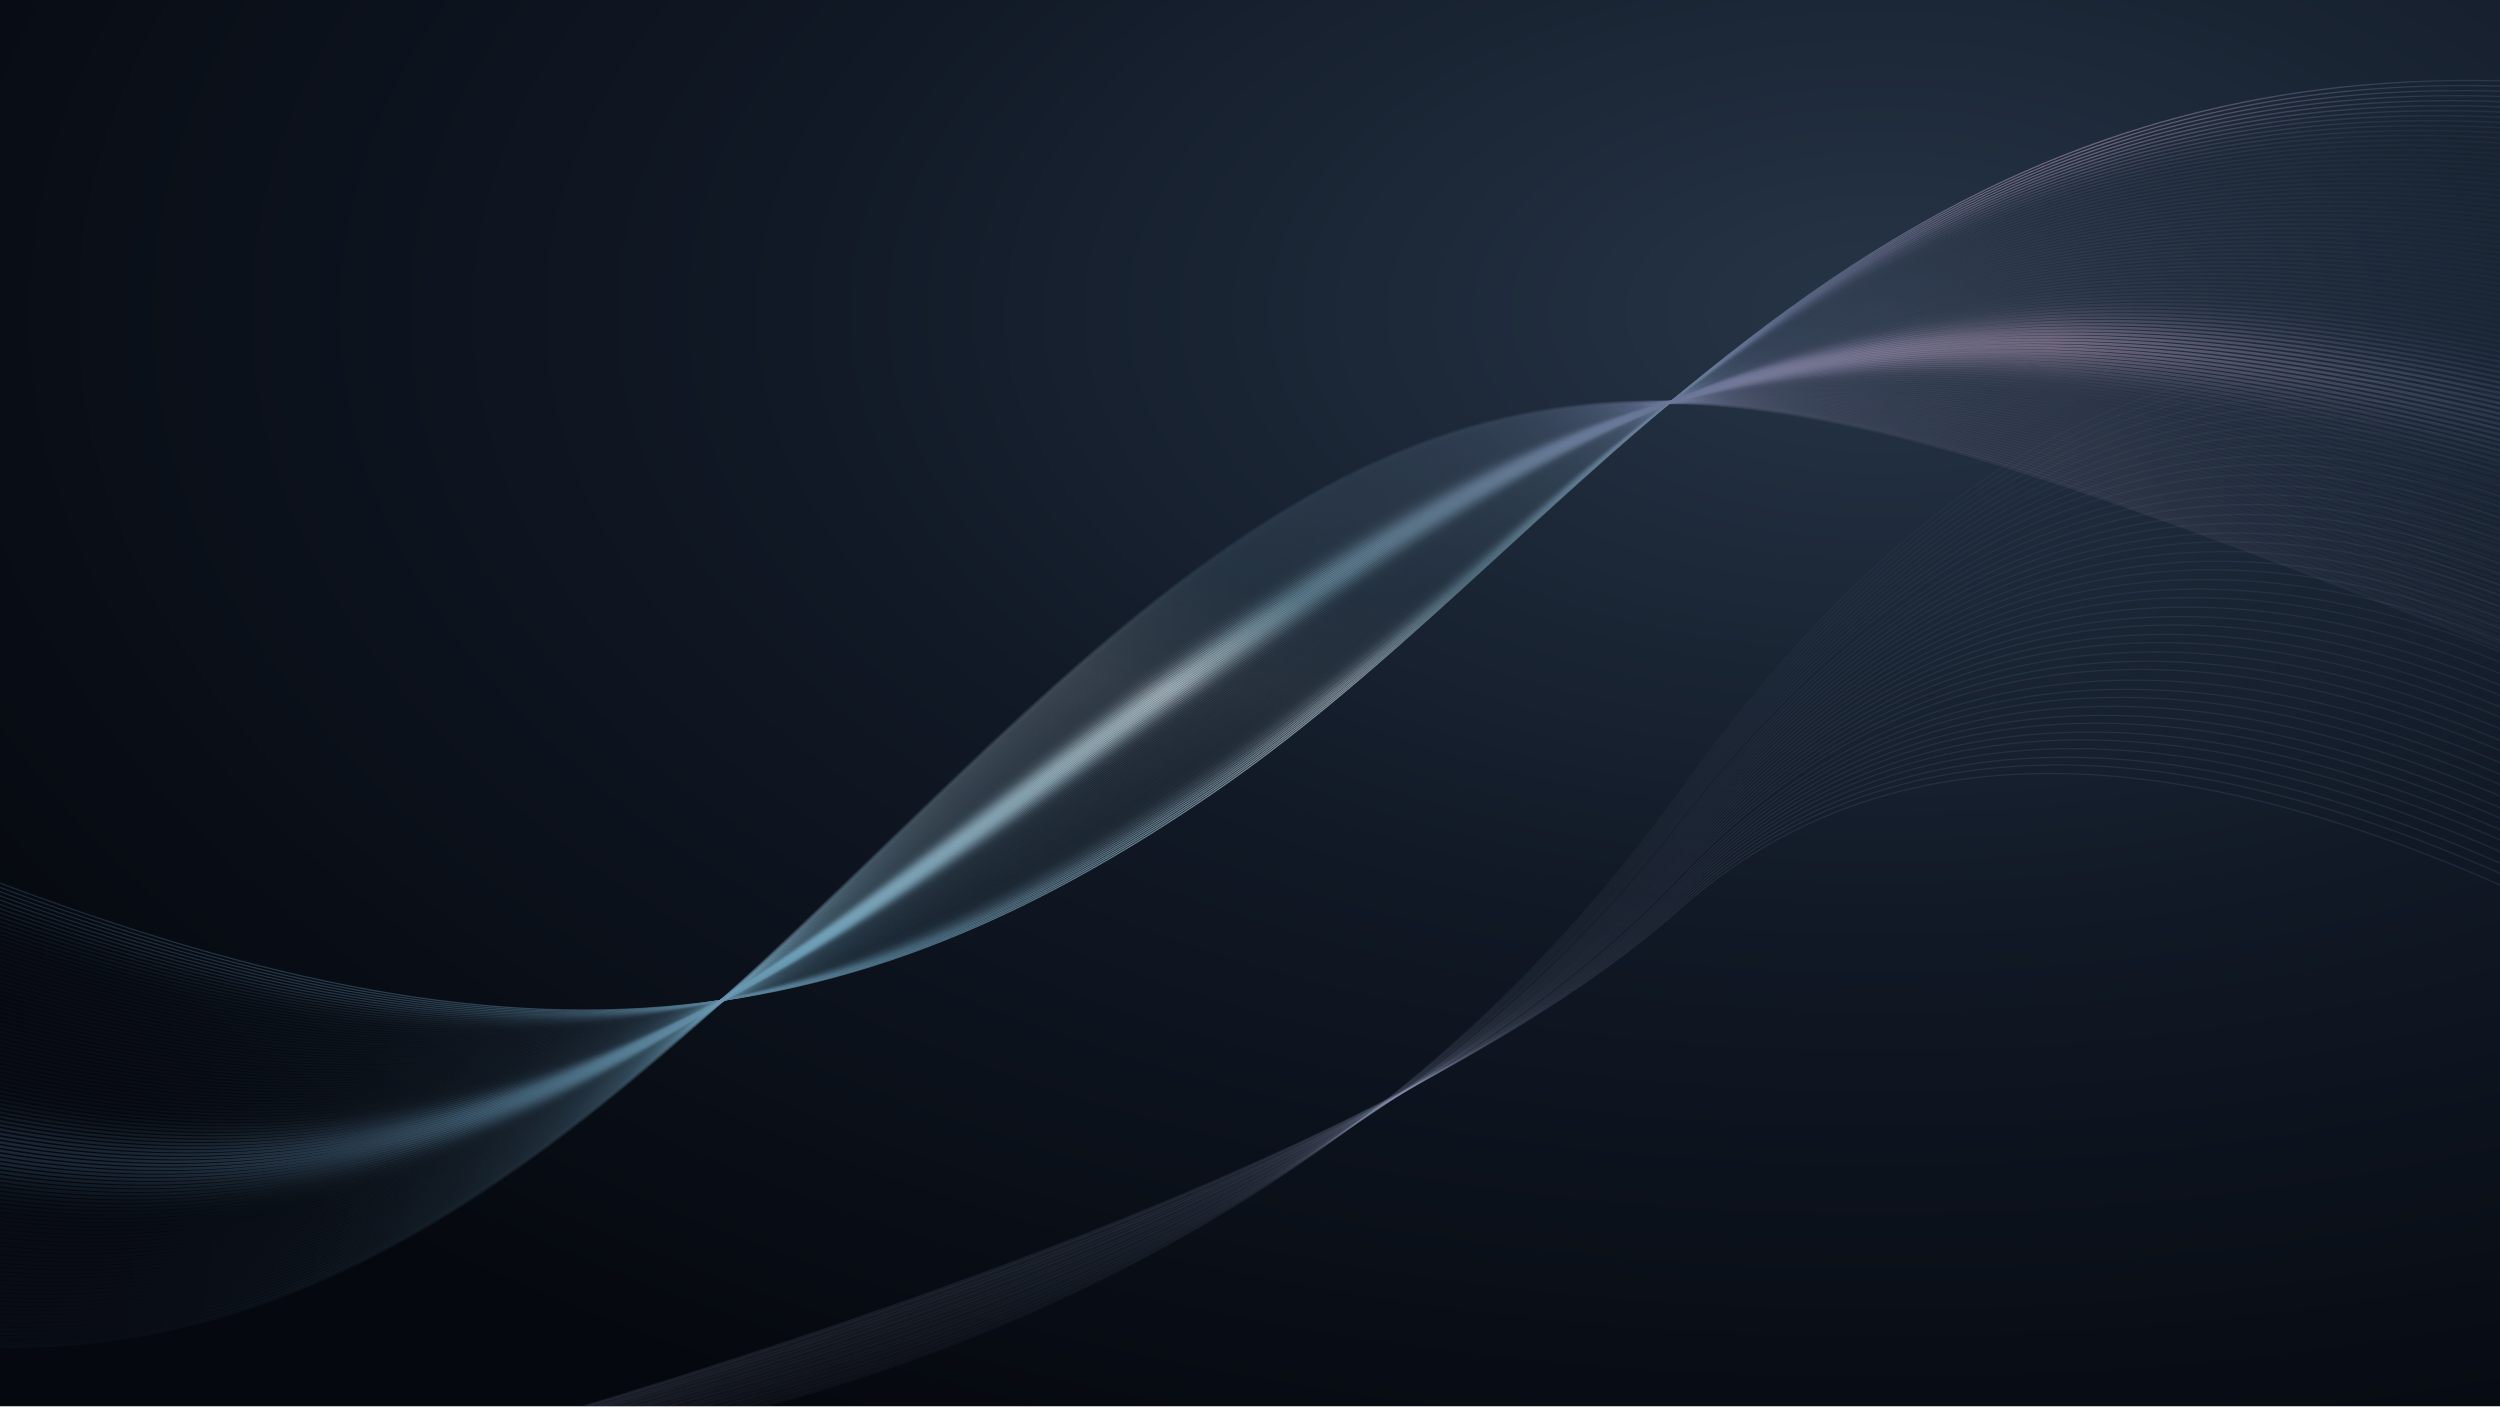
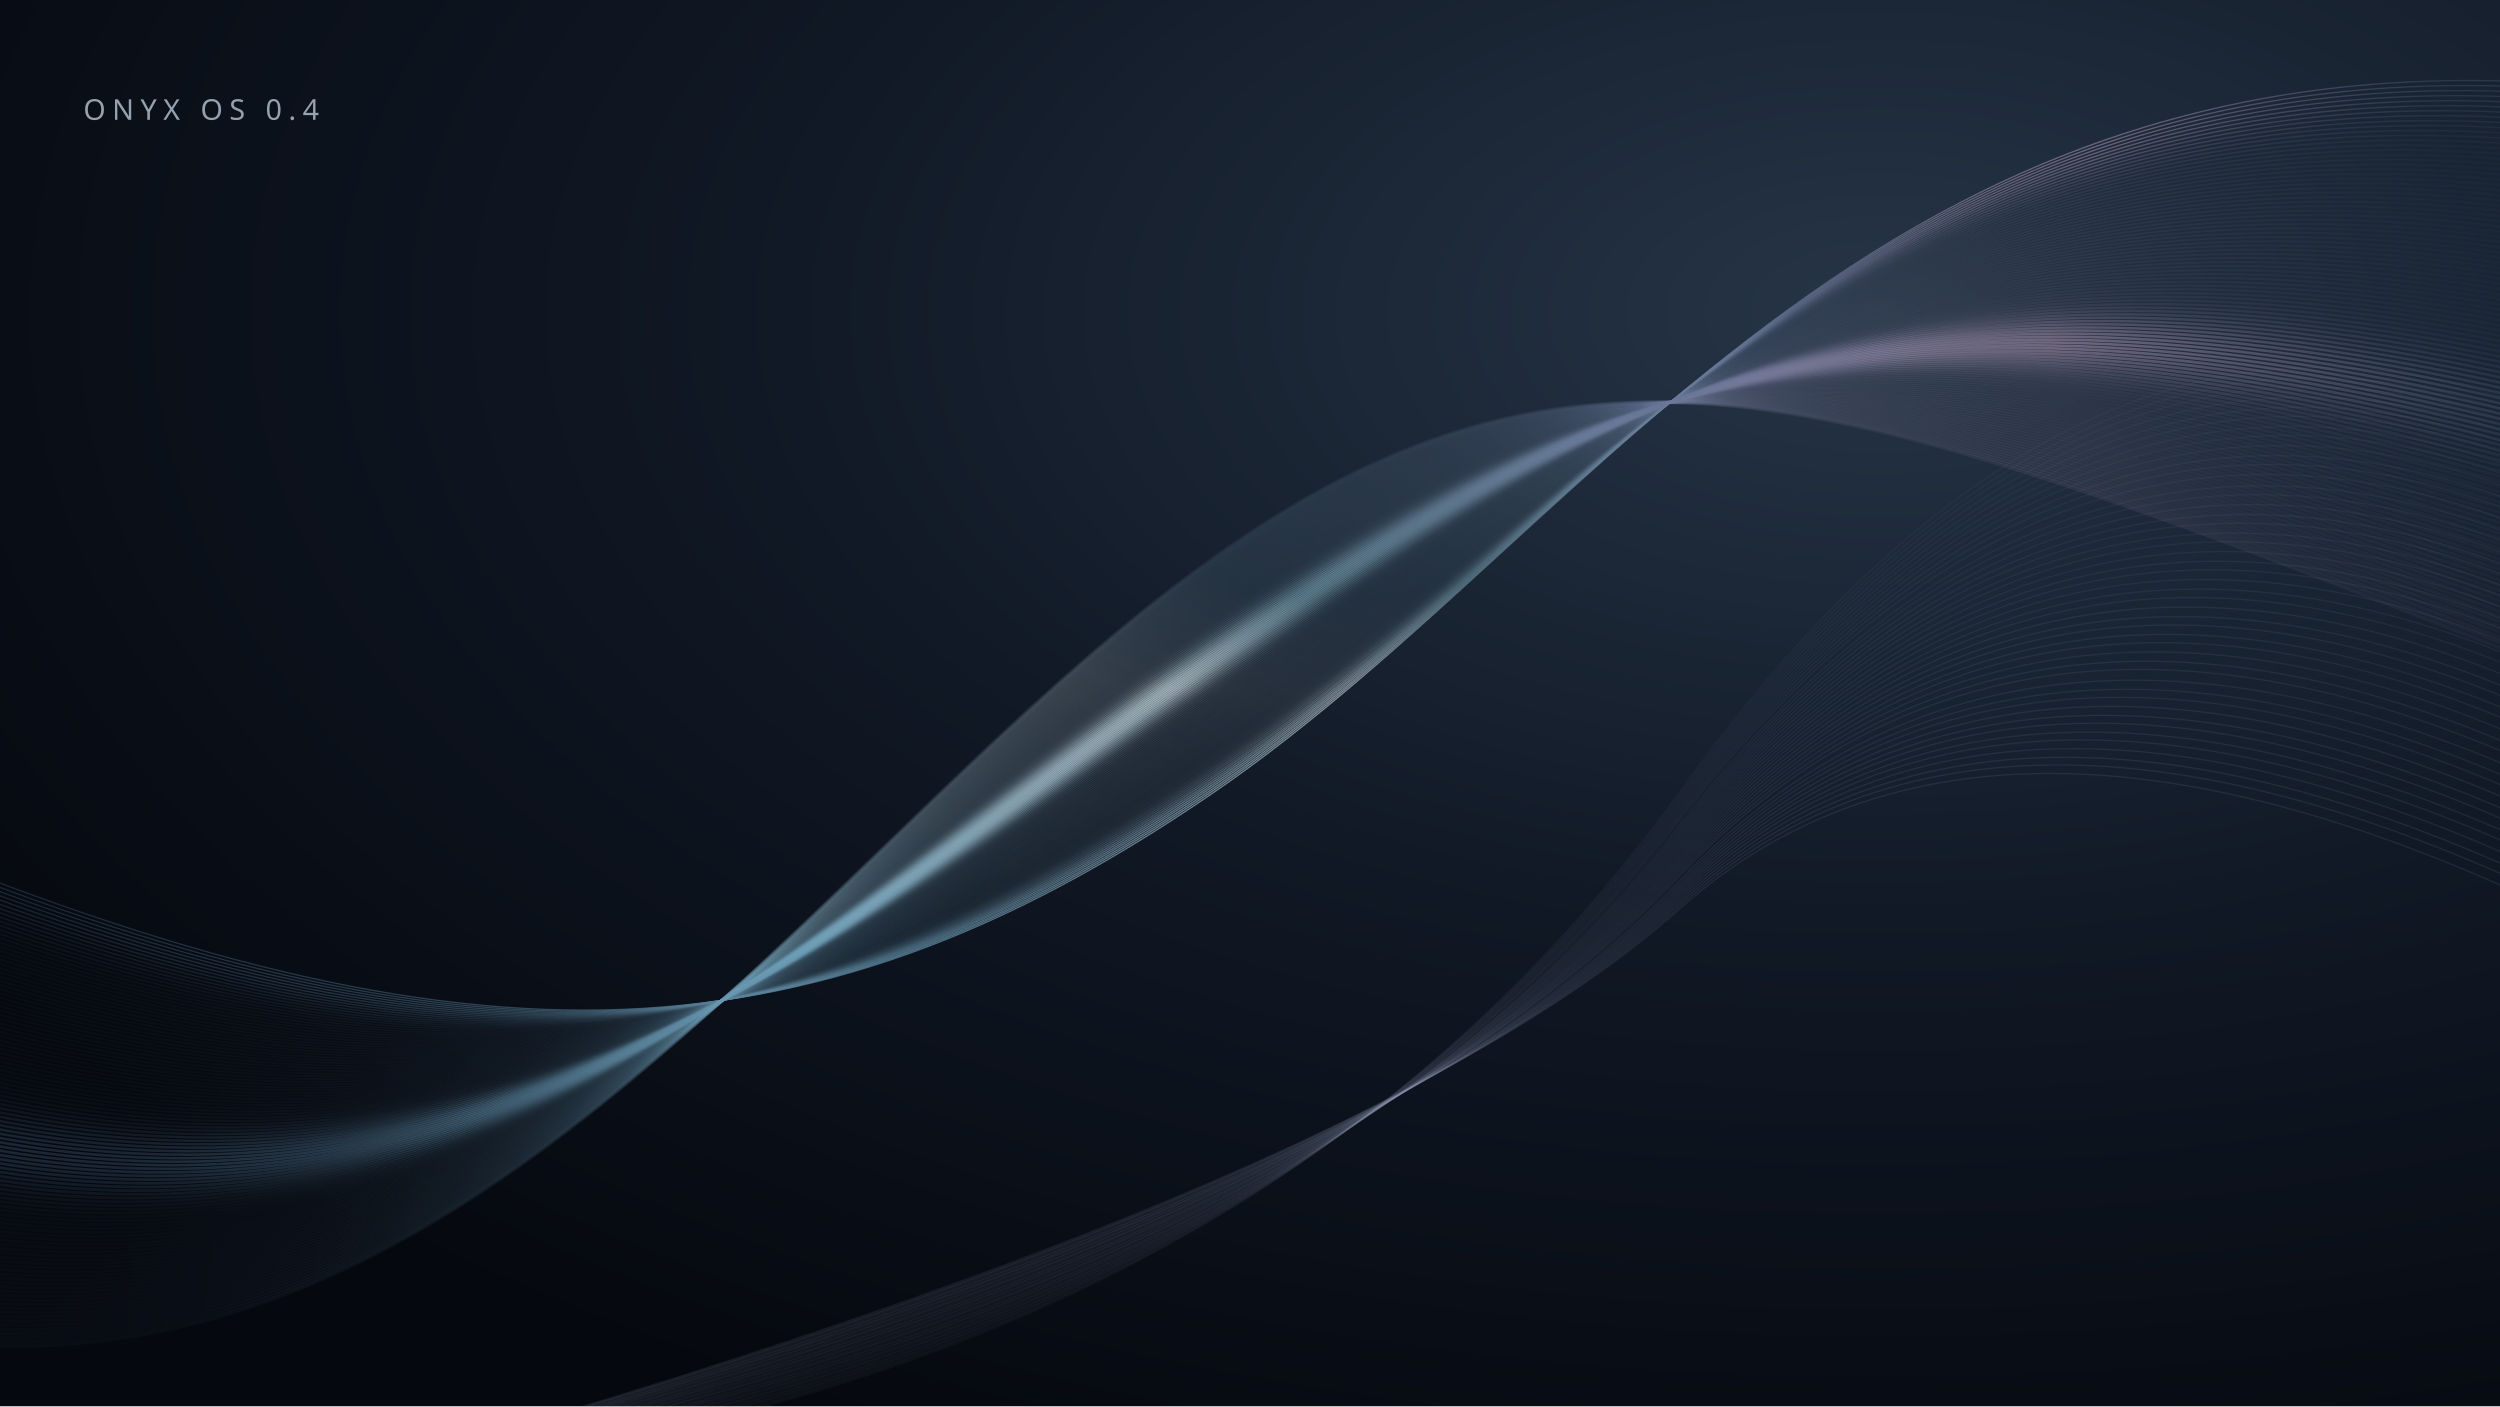
<svg xmlns="http://www.w3.org/2000/svg" width="1920" height="1080" viewBox="0 0 1920 1080">
  <defs>
    <radialGradient id="night" cx="75%" cy="22%" r="90%">
      <stop stop-color="#263547" />
      <stop offset=".48" stop-color="#111926" />
      <stop offset="1" stop-color="#05080e" />
    </radialGradient>
    <linearGradient id="edge" x1="0" y1=".6" x2="1" y2=".35">
      <stop stop-color="#26384b" />
      <stop offset=".28" stop-color="#6b9cb5" />
      <stop offset=".48" stop-color="#bacbd1" />
      <stop offset=".55" stop-color="#678b9b" />
      <stop offset=".73" stop-color="#687597" />
      <stop offset=".87" stop-color="#9b869f" />
      <stop offset="1" stop-color="#344358" />
    </linearGradient>
  </defs>
  <rect width="1920" height="1080" fill="url(#night)" />
  <path d="M -120 630.0 C 350 830.0, 615 825.0, 930 610.0 S 1460 -20.0, 2070 76.0" fill="none" stroke="url(#edge)" stroke-width="1.0" opacity="0.650" />
  <path d="M -120 633.6 C 350 832.7, 615 823.4, 930 608.3 S 1460 -16.9, 2070 80.4" fill="none" stroke="url(#edge)" stroke-width="1.0" opacity="0.643" />
  <path d="M -120 637.2 C 350 835.3, 615 821.9, 930 606.7 S 1460 -13.8, 2070 84.8" fill="none" stroke="url(#edge)" stroke-width="1.0" opacity="0.623" />
  <path d="M -120 640.7 C 350 838.0, 615 820.3, 930 605.0 S 1460 -10.6, 2070 89.2" fill="none" stroke="url(#edge)" stroke-width="1.0" opacity="0.590" />
  <path d="M -120 644.3 C 350 840.6, 615 818.8, 930 603.4 S 1460 -7.5, 2070 93.6" fill="none" stroke="url(#edge)" stroke-width="1.1" opacity="0.548" />
  <path d="M -120 647.9 C 350 843.3, 615 817.2, 930 601.7 S 1460 -4.4, 2070 98.0" fill="none" stroke="url(#edge)" stroke-width="1.1" opacity="0.499" />
  <path d="M -120 651.5 C 350 846.0, 615 815.6, 930 600.1 S 1460 -1.3, 2070 102.4" fill="none" stroke="url(#edge)" stroke-width="1.1" opacity="0.445" />
  <path d="M -120 655.0 C 350 848.6, 615 814.1, 930 598.4 S 1460 1.8, 2070 106.8" fill="none" stroke="url(#edge)" stroke-width="1.1" opacity="0.391" />
  <path d="M -120 658.6 C 350 851.3, 615 812.5, 930 596.8 S 1460 5.0, 2070 111.2" fill="none" stroke="url(#edge)" stroke-width="1.1" opacity="0.338" />
  <path d="M -120 662.2 C 350 853.9, 615 811.0, 930 595.1 S 1460 8.1, 2070 115.6" fill="none" stroke="url(#edge)" stroke-width="1.1" opacity="0.289" />
  <path d="M -120 665.8 C 350 856.6, 615 809.4, 930 593.5 S 1460 11.2, 2070 120.0" fill="none" stroke="url(#edge)" stroke-width="1.2" opacity="0.245" />
  <path d="M -120 669.4 C 350 859.3, 615 807.8, 930 591.8 S 1460 14.3, 2070 124.4" fill="none" stroke="url(#edge)" stroke-width="1.2" opacity="0.208" />
  <path d="M -120 672.9 C 350 861.9, 615 806.3, 930 590.2 S 1460 17.4, 2070 128.8" fill="none" stroke="url(#edge)" stroke-width="1.2" opacity="0.178" />
  <path d="M -120 676.5 C 350 864.6, 615 804.7, 930 588.5 S 1460 20.6, 2070 133.2" fill="none" stroke="url(#edge)" stroke-width="1.2" opacity="0.154" />
  <path d="M -120 680.1 C 350 867.2, 615 803.2, 930 586.9 S 1460 23.7, 2070 137.7" fill="none" stroke="url(#edge)" stroke-width="1.2" opacity="0.136" />
  <path d="M -120 683.7 C 350 869.9, 615 801.6, 930 585.2 S 1460 26.8, 2070 142.1" fill="none" stroke="url(#edge)" stroke-width="1.2" opacity="0.123" />
  <path d="M -120 687.2 C 350 872.6, 615 800.0, 930 583.6 S 1460 29.9, 2070 146.5" fill="none" stroke="url(#edge)" stroke-width="1.3" opacity="0.114" />
  <path d="M -120 690.8 C 350 875.2, 615 798.5, 930 581.9 S 1460 33.0, 2070 150.9" fill="none" stroke="url(#edge)" stroke-width="1.3" opacity="0.108" />
  <path d="M -120 694.4 C 350 877.9, 615 796.9, 930 580.3 S 1460 36.1, 2070 155.3" fill="none" stroke="url(#edge)" stroke-width="1.3" opacity="0.104" />
  <path d="M -120 698.0 C 350 880.6, 615 795.4, 930 578.6 S 1460 39.3, 2070 159.7" fill="none" stroke="url(#edge)" stroke-width="1.3" opacity="0.102" />
  <path d="M -120 701.6 C 350 883.2, 615 793.8, 930 577.0 S 1460 42.4, 2070 164.1" fill="none" stroke="url(#edge)" stroke-width="1.3" opacity="0.101" />
  <path d="M -120 705.1 C 350 885.9, 615 792.2, 930 575.3 S 1460 45.5, 2070 168.5" fill="none" stroke="url(#edge)" stroke-width="1.3" opacity="0.100" />
  <path d="M -120 708.7 C 350 888.5, 615 790.7, 930 573.7 S 1460 48.6, 2070 172.9" fill="none" stroke="url(#edge)" stroke-width="1.4" opacity="0.100" />
  <path d="M -120 712.3 C 350 891.2, 615 789.1, 930 572.0 S 1460 51.7, 2070 177.3" fill="none" stroke="url(#edge)" stroke-width="1.4" opacity="0.100" />
  <path d="M -120 715.9 C 350 893.9, 615 787.6, 930 570.4 S 1460 54.9, 2070 181.7" fill="none" stroke="url(#edge)" stroke-width="1.4" opacity="0.100" />
  <path d="M -120 719.4 C 350 896.5, 615 786.0, 930 568.7 S 1460 58.0, 2070 186.1" fill="none" stroke="url(#edge)" stroke-width="1.4" opacity="0.100" />
  <path d="M -120 723.0 C 350 899.2, 615 784.4, 930 567.1 S 1460 61.1, 2070 190.5" fill="none" stroke="url(#edge)" stroke-width="1.4" opacity="0.100" />
  <path d="M -120 726.6 C 350 901.8, 615 782.9, 930 565.4 S 1460 64.2, 2070 194.9" fill="none" stroke="url(#edge)" stroke-width="1.4" opacity="0.100" />
  <path d="M -120 730.2 C 350 904.5, 615 781.3, 930 563.8 S 1460 67.3, 2070 199.3" fill="none" stroke="url(#edge)" stroke-width="1.5" opacity="0.100" />
  <path d="M -120 733.8 C 350 907.2, 615 779.8, 930 562.1 S 1460 70.5, 2070 203.7" fill="none" stroke="url(#edge)" stroke-width="1.5" opacity="0.100" />
  <path d="M -120 737.3 C 350 909.8, 615 778.2, 930 560.5 S 1460 73.6, 2070 208.1" fill="none" stroke="url(#edge)" stroke-width="1.5" opacity="0.100" />
  <path d="M -120 740.9 C 350 912.5, 615 776.7, 930 558.8 S 1460 76.7, 2070 212.5" fill="none" stroke="url(#edge)" stroke-width="1.5" opacity="0.100" />
  <path d="M -120 744.5 C 350 915.1, 615 775.1, 930 557.2 S 1460 79.8, 2070 216.9" fill="none" stroke="url(#edge)" stroke-width="1.5" opacity="0.100" />
  <path d="M -120 748.1 C 350 917.8, 615 773.5, 930 555.5 S 1460 82.9, 2070 221.3" fill="none" stroke="url(#edge)" stroke-width="1.5" opacity="0.100" />
  <path d="M -120 751.7 C 350 920.5, 615 772.0, 930 553.9 S 1460 86.1, 2070 225.7" fill="none" stroke="url(#edge)" stroke-width="1.6" opacity="0.100" />
  <path d="M -120 755.2 C 350 923.1, 615 770.4, 930 552.2 S 1460 89.2, 2070 230.1" fill="none" stroke="url(#edge)" stroke-width="1.6" opacity="0.100" />
  <path d="M -120 758.8 C 350 925.8, 615 768.9, 930 550.6 S 1460 92.3, 2070 234.5" fill="none" stroke="url(#edge)" stroke-width="1.6" opacity="0.100" />
  <path d="M -120 762.4 C 350 928.4, 615 767.3, 930 548.9 S 1460 95.4, 2070 238.9" fill="none" stroke="url(#edge)" stroke-width="1.6" opacity="0.100" />
  <path d="M -120 766.0 C 350 931.1, 615 765.7, 930 547.2 S 1460 98.5, 2070 243.3" fill="none" stroke="url(#edge)" stroke-width="1.6" opacity="0.100" />
  <path d="M -120 769.5 C 350 933.8, 615 764.2, 930 545.6 S 1460 101.7, 2070 247.7" fill="none" stroke="url(#edge)" stroke-width="1.6" opacity="0.100" />
  <path d="M -120 773.1 C 350 936.4, 615 762.6, 930 543.9 S 1460 104.8, 2070 252.1" fill="none" stroke="url(#edge)" stroke-width="1.7" opacity="0.100" />
  <path d="M -120 776.7 C 350 939.1, 615 761.1, 930 542.3 S 1460 107.9, 2070 256.6" fill="none" stroke="url(#edge)" stroke-width="1.7" opacity="0.100" />
  <path d="M -120 780.3 C 350 941.7, 615 759.5, 930 540.6 S 1460 111.0, 2070 261.0" fill="none" stroke="url(#edge)" stroke-width="1.7" opacity="0.101" />
  <path d="M -120 783.9 C 350 944.4, 615 757.9, 930 539.0 S 1460 114.1, 2070 265.4" fill="none" stroke="url(#edge)" stroke-width="1.7" opacity="0.102" />
  <path d="M -120 787.4 C 350 947.1, 615 756.4, 930 537.3 S 1460 117.2, 2070 269.8" fill="none" stroke="url(#edge)" stroke-width="1.7" opacity="0.104" />
  <path d="M -120 791.0 C 350 949.7, 615 754.8, 930 535.7 S 1460 120.4, 2070 274.2" fill="none" stroke="url(#edge)" stroke-width="1.7" opacity="0.107" />
  <path d="M -120 794.6 C 350 952.4, 615 753.3, 930 534.0 S 1460 123.5, 2070 278.6" fill="none" stroke="url(#edge)" stroke-width="1.8" opacity="0.112" />
  <path d="M -120 798.2 C 350 955.0, 615 751.7, 930 532.4 S 1460 126.6, 2070 283.0" fill="none" stroke="url(#edge)" stroke-width="1.8" opacity="0.120" />
  <path d="M -120 801.7 C 350 957.7, 615 750.1, 930 530.7 S 1460 129.7, 2070 287.4" fill="none" stroke="url(#edge)" stroke-width="1.8" opacity="0.132" />
  <path d="M -120 805.3 C 350 960.4, 615 748.6, 930 529.1 S 1460 132.8, 2070 291.8" fill="none" stroke="url(#edge)" stroke-width="1.8" opacity="0.148" />
  <path d="M -120 808.9 C 350 963.0, 615 747.0, 930 527.4 S 1460 136.0, 2070 296.2" fill="none" stroke="url(#edge)" stroke-width="1.8" opacity="0.171" />
  <path d="M -120 812.5 C 350 965.7, 615 745.5, 930 525.8 S 1460 139.1, 2070 300.6" fill="none" stroke="url(#edge)" stroke-width="1.8" opacity="0.200" />
  <path d="M -120 816.1 C 350 968.3, 615 743.9, 930 524.1 S 1460 142.2, 2070 305.0" fill="none" stroke="url(#edge)" stroke-width="1.9" opacity="0.235" />
  <path d="M -120 819.6 C 350 971.0, 615 742.3, 930 522.5 S 1460 145.3, 2070 309.4" fill="none" stroke="url(#edge)" stroke-width="1.9" opacity="0.277" />
  <path d="M -120 823.2 C 350 973.7, 615 740.8, 930 520.8 S 1460 148.4, 2070 313.8" fill="none" stroke="url(#edge)" stroke-width="1.9" opacity="0.325" />
  <path d="M -120 826.8 C 350 976.3, 615 739.2, 930 519.2 S 1460 151.6, 2070 318.2" fill="none" stroke="url(#edge)" stroke-width="1.9" opacity="0.377" />
  <path d="M -120 830.4 C 350 979.0, 615 737.7, 930 517.5 S 1460 154.7, 2070 322.6" fill="none" stroke="url(#edge)" stroke-width="1.9" opacity="0.431" />
  <path d="M -120 833.9 C 350 981.7, 615 736.1, 930 515.9 S 1460 157.8, 2070 327.0" fill="none" stroke="url(#edge)" stroke-width="1.9" opacity="0.485" />
  <path d="M -120 837.5 C 350 984.3, 615 734.5, 930 514.2 S 1460 160.9, 2070 331.4" fill="none" stroke="url(#edge)" stroke-width="2.0" opacity="0.536" />
  <path d="M -120 841.1 C 350 987.0, 615 733.0, 930 512.6 S 1460 164.0, 2070 335.8" fill="none" stroke="url(#edge)" stroke-width="2.0" opacity="0.580" />
  <path d="M -120 844.7 C 350 989.6, 615 731.4, 930 510.9 S 1460 167.2, 2070 340.2" fill="none" stroke="url(#edge)" stroke-width="2.0" opacity="0.615" />
  <path d="M -120 848.3 C 350 992.3, 615 729.9, 930 509.3 S 1460 170.3, 2070 344.6" fill="none" stroke="url(#edge)" stroke-width="2.0" opacity="0.639" />
  <path d="M -120 851.8 C 350 995.0, 615 728.3, 930 507.6 S 1460 173.4, 2070 349.0" fill="none" stroke="url(#edge)" stroke-width="2.0" opacity="0.650" />
  <path d="M -120 855.4 C 350 997.6, 615 726.7, 930 506.0 S 1460 176.5, 2070 353.4" fill="none" stroke="url(#edge)" stroke-width="2.0" opacity="0.646" />
  <path d="M -120 859.0 C 350 1000.3, 615 725.2, 930 504.3 S 1460 179.6, 2070 357.8" fill="none" stroke="url(#edge)" stroke-width="2.1" opacity="0.629" />
  <path d="M -120 862.6 C 350 1002.9, 615 723.6, 930 502.7 S 1460 182.8, 2070 362.2" fill="none" stroke="url(#edge)" stroke-width="2.1" opacity="0.600" />
  <path d="M -120 866.1 C 350 1005.6, 615 722.1, 930 501.0 S 1460 185.9, 2070 366.6" fill="none" stroke="url(#edge)" stroke-width="2.1" opacity="0.560" />
  <path d="M -120 869.7 C 350 1008.3, 615 720.5, 930 499.4 S 1460 189.0, 2070 371.0" fill="none" stroke="url(#edge)" stroke-width="2.1" opacity="0.512" />
  <path d="M -120 873.3 C 350 1010.9, 615 718.9, 930 497.7 S 1460 192.1, 2070 375.4" fill="none" stroke="url(#edge)" stroke-width="2.1" opacity="0.459" />
  <path d="M -120 876.9 C 350 1013.6, 615 717.4, 930 496.1 S 1460 195.2, 2070 379.9" fill="none" stroke="url(#edge)" stroke-width="2.1" opacity="0.405" />
  <path d="M -120 880.5 C 350 1016.2, 615 715.8, 930 494.4 S 1460 198.3, 2070 384.3" fill="none" stroke="url(#edge)" stroke-width="2.2" opacity="0.351" />
  <path d="M -120 884.0 C 350 1018.9, 615 714.3, 930 492.8 S 1460 201.5, 2070 388.7" fill="none" stroke="url(#edge)" stroke-width="2.2" opacity="0.301" />
  <path d="M -120 887.6 C 350 1021.6, 615 712.7, 930 491.1 S 1460 204.6, 2070 393.1" fill="none" stroke="url(#edge)" stroke-width="2.2" opacity="0.256" />
  <path d="M -120 891.2 C 350 1024.2, 615 711.1, 930 489.4 S 1460 207.7, 2070 397.5" fill="none" stroke="url(#edge)" stroke-width="2.2" opacity="0.217" />
  <path d="M -120 894.8 C 350 1026.9, 615 709.6, 930 487.8 S 1460 210.8, 2070 401.9" fill="none" stroke="url(#edge)" stroke-width="2.2" opacity="0.185" />
  <path d="M -120 898.3 C 350 1029.5, 615 708.0, 930 486.1 S 1460 213.9, 2070 406.3" fill="none" stroke="url(#edge)" stroke-width="2.2" opacity="0.159" />
  <path d="M -120 901.9 C 350 1032.2, 615 706.5, 930 484.5 S 1460 217.1, 2070 410.7" fill="none" stroke="url(#edge)" stroke-width="2.3" opacity="0.140" />
  <path d="M -120 905.5 C 350 1034.9, 615 704.9, 930 482.8 S 1460 220.2, 2070 415.1" fill="none" stroke="url(#edge)" stroke-width="2.3" opacity="0.126" />
  <path d="M -120 909.1 C 350 1037.5, 615 703.3, 930 481.2 S 1460 223.3, 2070 419.5" fill="none" stroke="url(#edge)" stroke-width="2.3" opacity="0.116" />
  <path d="M -120 912.7 C 350 1040.2, 615 701.8, 930 479.5 S 1460 226.4, 2070 423.9" fill="none" stroke="url(#edge)" stroke-width="2.3" opacity="0.109" />
  <path d="M -120 916.2 C 350 1042.8, 615 700.2, 930 477.9 S 1460 229.5, 2070 428.3" fill="none" stroke="url(#edge)" stroke-width="2.3" opacity="0.105" />
  <path d="M -120 919.8 C 350 1045.5, 615 698.7, 930 476.2 S 1460 232.7, 2070 432.7" fill="none" stroke="url(#edge)" stroke-width="2.3" opacity="0.103" />
  <path d="M -120 923.4 C 350 1048.2, 615 697.1, 930 474.6 S 1460 235.8, 2070 437.1" fill="none" stroke="url(#edge)" stroke-width="2.4" opacity="0.101" />
  <path d="M -120 927.0 C 350 1050.8, 615 695.6, 930 472.9 S 1460 238.9, 2070 441.5" fill="none" stroke="url(#edge)" stroke-width="2.4" opacity="0.101" />
  <path d="M -120 930.6 C 350 1053.5, 615 694.0, 930 471.3 S 1460 242.0, 2070 445.9" fill="none" stroke="url(#edge)" stroke-width="2.4" opacity="0.100" />
  <path d="M -120 934.1 C 350 1056.1, 615 692.4, 930 469.6 S 1460 245.1, 2070 450.3" fill="none" stroke="url(#edge)" stroke-width="2.4" opacity="0.100" />
  <path d="M -120 937.7 C 350 1058.8, 615 690.9, 930 468.0 S 1460 248.3, 2070 454.7" fill="none" stroke="url(#edge)" stroke-width="2.4" opacity="0.100" />
  <path d="M -120 941.3 C 350 1061.5, 615 689.3, 930 466.3 S 1460 251.4, 2070 459.1" fill="none" stroke="url(#edge)" stroke-width="2.4" opacity="0.100" />
  <path d="M -120 944.9 C 350 1064.1, 615 687.8, 930 464.7 S 1460 254.5, 2070 463.5" fill="none" stroke="url(#edge)" stroke-width="2.5" opacity="0.100" />
  <path d="M -120 948.4 C 350 1066.8, 615 686.2, 930 463.0 S 1460 257.6, 2070 467.9" fill="none" stroke="url(#edge)" stroke-width="2.5" opacity="0.100" />
  <path d="M -120 952.0 C 350 1069.4, 615 684.6, 930 461.4 S 1460 260.7, 2070 472.3" fill="none" stroke="url(#edge)" stroke-width="2.5" opacity="0.100" />
  <path d="M -120 955.6 C 350 1072.1, 615 683.1, 930 459.7 S 1460 263.9, 2070 476.7" fill="none" stroke="url(#edge)" stroke-width="2.5" opacity="0.100" />
  <path d="M -120 959.2 C 350 1074.8, 615 681.5, 930 458.1 S 1460 267.0, 2070 481.1" fill="none" stroke="url(#edge)" stroke-width="2.5" opacity="0.100" />
  <path d="M -120 962.8 C 350 1077.4, 615 680.0, 930 456.4 S 1460 270.1, 2070 485.5" fill="none" stroke="url(#edge)" stroke-width="2.5" opacity="0.100" />
  <path d="M -120 966.3 C 350 1080.1, 615 678.4, 930 454.8 S 1460 273.2, 2070 489.9" fill="none" stroke="url(#edge)" stroke-width="2.6" opacity="0.100" />
  <path d="M -120 969.9 C 350 1082.8, 615 676.8, 930 453.1 S 1460 276.3, 2070 494.3" fill="none" stroke="url(#edge)" stroke-width="2.6" opacity="0.100" />
  <path d="M -120 973.5 C 350 1085.4, 615 675.3, 930 451.5 S 1460 279.4, 2070 498.8" fill="none" stroke="url(#edge)" stroke-width="2.6" opacity="0.100" />
  <path d="M -120 977.1 C 350 1088.1, 615 673.7, 930 449.8 S 1460 282.6, 2070 503.2" fill="none" stroke="url(#edge)" stroke-width="2.6" opacity="0.100" />
  <path d="M -120 980.6 C 350 1090.7, 615 672.2, 930 448.2 S 1460 285.7, 2070 507.6" fill="none" stroke="url(#edge)" stroke-width="2.6" opacity="0.100" />
  <path d="M -120 984.2 C 350 1093.4, 615 670.6, 930 446.5 S 1460 288.8, 2070 512.0" fill="none" stroke="url(#edge)" stroke-width="2.6" opacity="0.100" />
  <path d="M -120 987.8 C 350 1096.1, 615 669.0, 930 444.9 S 1460 291.9, 2070 516.4" fill="none" stroke="url(#edge)" stroke-width="2.7" opacity="0.100" />
  <path d="M -120 991.4 C 350 1098.7, 615 667.5, 930 443.2 S 1460 295.0, 2070 520.8" fill="none" stroke="url(#edge)" stroke-width="2.7" opacity="0.100" />
  <path d="M -120 995.0 C 350 1101.4, 615 665.9, 930 441.6 S 1460 298.2, 2070 525.2" fill="none" stroke="url(#edge)" stroke-width="2.7" opacity="0.100" />
  <path d="M -120 998.5 C 350 1104.0, 615 664.4, 930 439.9 S 1460 301.3, 2070 529.6" fill="none" stroke="url(#edge)" stroke-width="2.7" opacity="0.100" />
  <path d="M -120 1002.1 C 350 1106.7, 615 662.8, 930 438.3 S 1460 304.4, 2070 534.0" fill="none" stroke="url(#edge)" stroke-width="2.7" opacity="0.101" />
  <path d="M -120 1005.7 C 350 1109.4, 615 661.2, 930 436.6 S 1460 307.5, 2070 538.4" fill="none" stroke="url(#edge)" stroke-width="2.7" opacity="0.101" />
  <path d="M -120 1009.3 C 350 1112.0, 615 659.7, 930 435.0 S 1460 310.6, 2070 542.8" fill="none" stroke="url(#edge)" stroke-width="2.8" opacity="0.103" />
  <path d="M -120 1012.8 C 350 1114.7, 615 658.1, 930 433.3 S 1460 313.8, 2070 547.2" fill="none" stroke="url(#edge)" stroke-width="2.8" opacity="0.106" />
  <path d="M -120 1016.4 C 350 1117.3, 615 656.6, 930 431.7 S 1460 316.9, 2070 551.6" fill="none" stroke="url(#edge)" stroke-width="2.8" opacity="0.110" />
  <path d="M -120 1020.0 C 350 1120.0, 615 655.0, 930 430.0 S 1460 320.0, 2070 556.0" fill="none" stroke="url(#edge)" stroke-width="2.8" opacity="0.118" />
  <path d="M 240 1140 Q 950 1080 1290 608 T 2020 348" fill="none" stroke="#8791ad" opacity="0.06" />
  <path d="M 240 1140 Q 952 1076 1290 610 T 2020 357" fill="none" stroke="#8791ad" opacity="0.06" />
  <path d="M 240 1140 Q 954 1073 1290 612 T 2020 365" fill="none" stroke="#8791ad" opacity="0.06" />
  <path d="M 240 1140 Q 956 1069 1290 614 T 2020 374" fill="none" stroke="#8791ad" opacity="0.07" />
  <path d="M 240 1140 Q 958 1065 1290 616 T 2020 383" fill="none" stroke="#8791ad" opacity="0.07" />
  <path d="M 240 1140 Q 960 1062 1290 618 T 2020 391" fill="none" stroke="#8791ad" opacity="0.07" />
  <path d="M 240 1140 Q 962 1058 1290 620 T 2020 400" fill="none" stroke="#8791ad" opacity="0.07" />
  <path d="M 240 1140 Q 964 1055 1290 622 T 2020 408" fill="none" stroke="#8791ad" opacity="0.07" />
  <path d="M 240 1140 Q 967 1051 1290 624 T 2020 417" fill="none" stroke="#8791ad" opacity="0.07" />
  <path d="M 240 1140 Q 969 1047 1290 626 T 2020 426" fill="none" stroke="#8791ad" opacity="0.08" />
  <path d="M 240 1140 Q 971 1044 1290 628 T 2020 434" fill="none" stroke="#8791ad" opacity="0.08" />
  <path d="M 240 1140 Q 973 1040 1290 630 T 2020 443" fill="none" stroke="#8791ad" opacity="0.08" />
  <path d="M 240 1140 Q 975 1036 1290 633 T 2020 452" fill="none" stroke="#8791ad" opacity="0.08" />
  <path d="M 240 1140 Q 977 1033 1290 635 T 2020 460" fill="none" stroke="#8791ad" opacity="0.08" />
  <path d="M 240 1140 Q 979 1029 1290 637 T 2020 469" fill="none" stroke="#8791ad" opacity="0.09" />
  <path d="M 240 1140 Q 981 1025 1290 639 T 2020 478" fill="none" stroke="#8791ad" opacity="0.09" />
  <path d="M 240 1140 Q 983 1022 1290 641 T 2020 486" fill="none" stroke="#8791ad" opacity="0.09" />
  <path d="M 240 1140 Q 985 1018 1290 643 T 2020 495" fill="none" stroke="#8791ad" opacity="0.09" />
  <path d="M 240 1140 Q 987 1015 1290 645 T 2020 503" fill="none" stroke="#8791ad" opacity="0.09" />
  <path d="M 240 1140 Q 989 1011 1290 647 T 2020 512" fill="none" stroke="#8791ad" opacity="0.09" />
  <path d="M 240 1140 Q 991 1007 1290 649 T 2020 521" fill="none" stroke="#8791ad" opacity="0.10" />
  <path d="M 240 1140 Q 993 1004 1290 651 T 2020 529" fill="none" stroke="#8791ad" opacity="0.10" />
  <path d="M 240 1140 Q 996 1000 1290 653 T 2020 538" fill="none" stroke="#8791ad" opacity="0.10" />
  <path d="M 240 1140 Q 998 996 1290 655 T 2020 547" fill="none" stroke="#8791ad" opacity="0.10" />
  <path d="M 240 1140 Q 1000 993 1290 657 T 2020 555" fill="none" stroke="#8791ad" opacity="0.10" />
  <path d="M 240 1140 Q 1002 989 1290 659 T 2020 564" fill="none" stroke="#8791ad" opacity="0.11" />
  <path d="M 240 1140 Q 1004 985 1290 661 T 2020 573" fill="none" stroke="#8791ad" opacity="0.11" />
  <path d="M 240 1140 Q 1006 982 1290 663 T 2020 581" fill="none" stroke="#8791ad" opacity="0.11" />
  <path d="M 240 1140 Q 1008 978 1290 665 T 2020 590" fill="none" stroke="#8791ad" opacity="0.11" />
  <path d="M 240 1140 Q 1010 975 1290 667 T 2020 598" fill="none" stroke="#8791ad" opacity="0.11" />
  <path d="M 240 1140 Q 1012 971 1290 669 T 2020 607" fill="none" stroke="#8791ad" opacity="0.11" />
  <path d="M 240 1140 Q 1014 967 1290 671 T 2020 616" fill="none" stroke="#8791ad" opacity="0.12" />
  <path d="M 240 1140 Q 1016 964 1290 673 T 2020 624" fill="none" stroke="#8791ad" opacity="0.12" />
  <path d="M 240 1140 Q 1018 960 1290 676 T 2020 633" fill="none" stroke="#8791ad" opacity="0.12" />
  <path d="M 240 1140 Q 1020 956 1290 678 T 2020 642" fill="none" stroke="#8791ad" opacity="0.12" />
  <path d="M 240 1140 Q 1022 953 1290 680 T 2020 650" fill="none" stroke="#8791ad" opacity="0.12" />
  <path d="M 240 1140 Q 1024 949 1290 682 T 2020 659" fill="none" stroke="#8791ad" opacity="0.13" />
  <path d="M 240 1140 Q 1027 945 1290 684 T 2020 668" fill="none" stroke="#8791ad" opacity="0.13" />
  <path d="M 240 1140 Q 1029 942 1290 686 T 2020 676" fill="none" stroke="#8791ad" opacity="0.13" />
  <path d="M 240 1140 Q 1031 938 1290 688 T 2020 685" fill="none" stroke="#8791ad" opacity="0.13" />
  <path d="M 240 1140 Q 1033 935 1290 690 T 2020 693" fill="none" stroke="#8791ad" opacity="0.13" />
  <path d="M 240 1140 Q 1035 931 1290 692 T 2020 702" fill="none" stroke="#8791ad" opacity="0.13" />
  <path d="M 240 1140 Q 1037 927 1290 694 T 2020 711" fill="none" stroke="#8791ad" opacity="0.14" />
  <path d="M 240 1140 Q 1039 924 1290 696 T 2020 719" fill="none" stroke="#8791ad" opacity="0.14" />
  <path d="M 240 1140 Q 1041 920 1290 698 T 2020 728" fill="none" stroke="#8791ad" opacity="0.14" />
+   <text x="64" y="92" fill="#c4d2e1" opacity=".75" font-family="sans-serif" font-size="22" letter-spacing="5">ONYX OS 0.4</text>
</svg>
